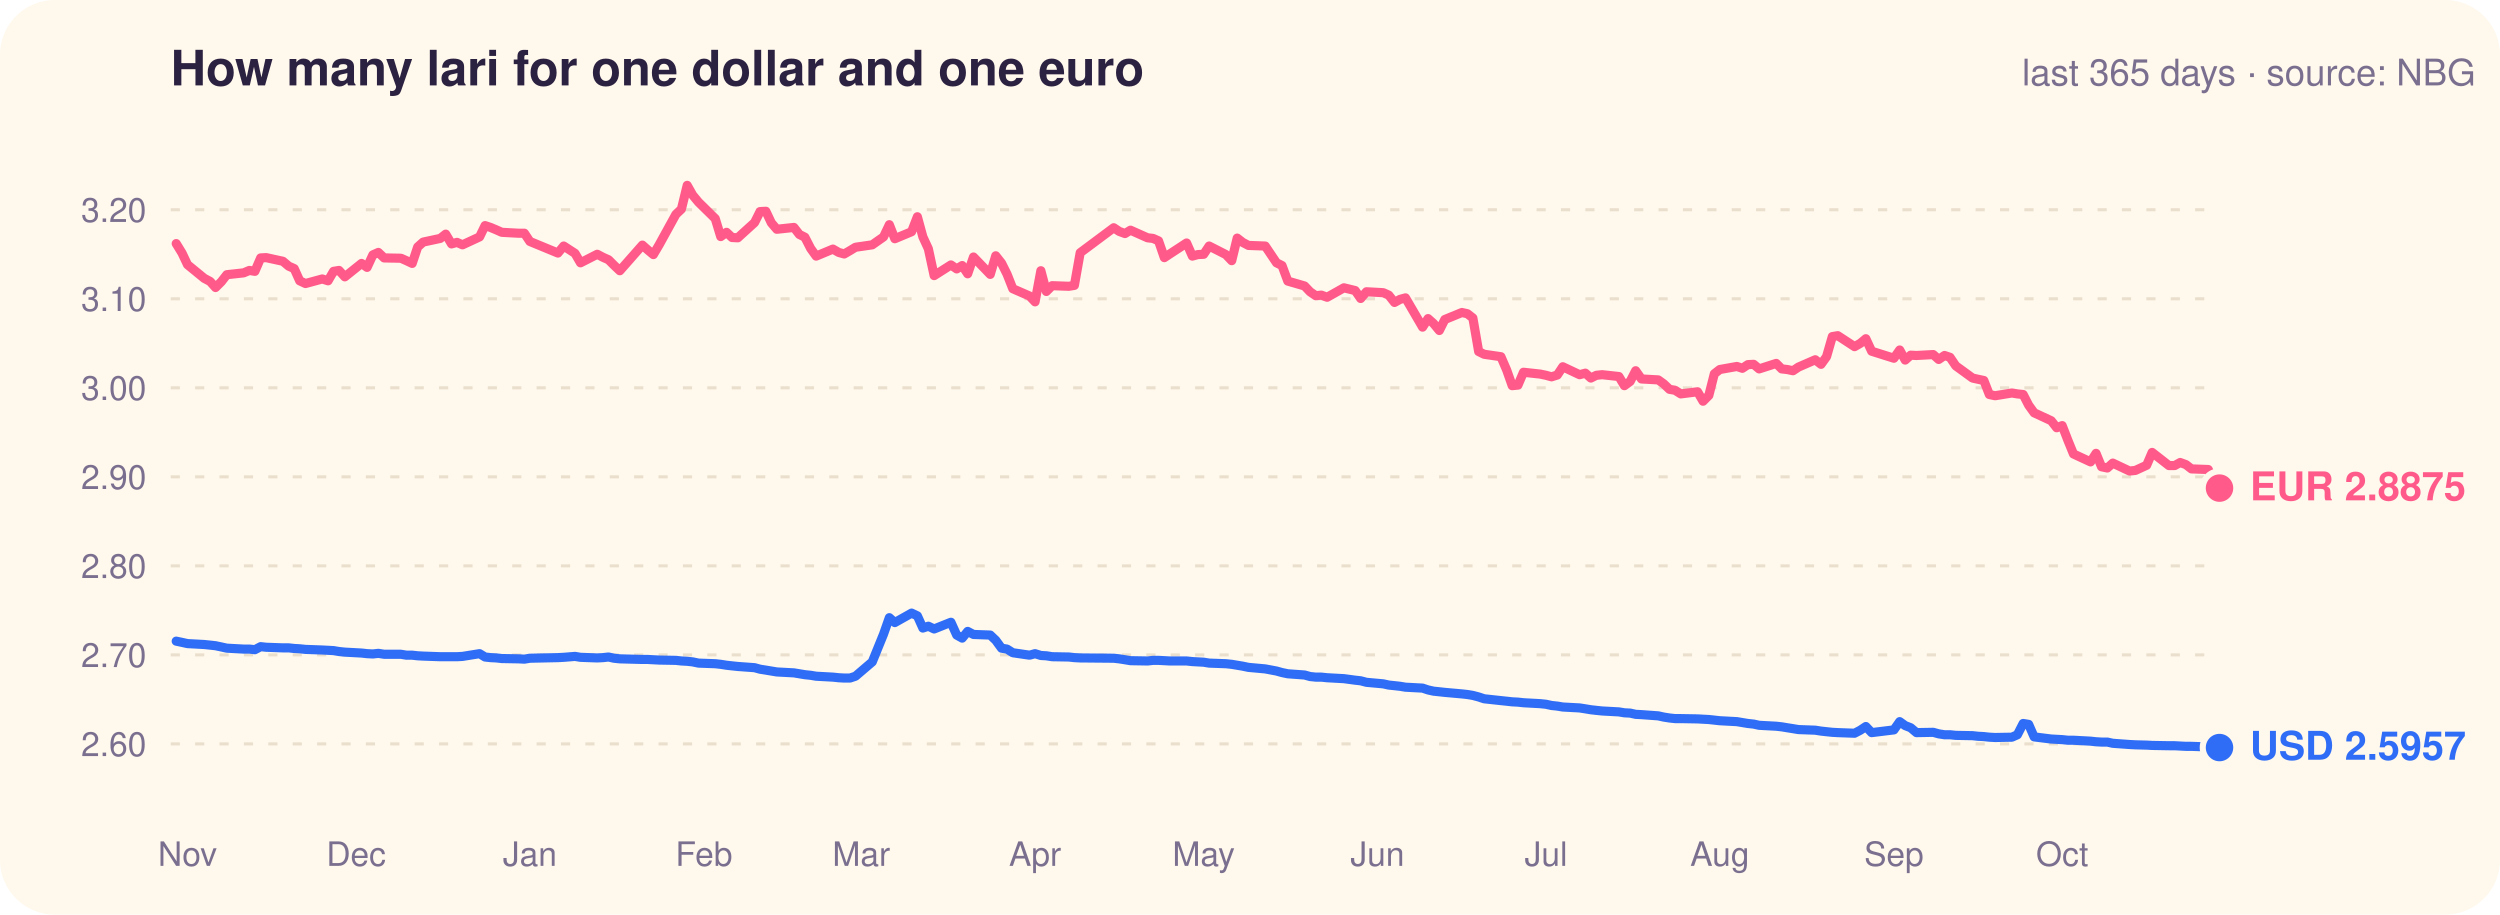
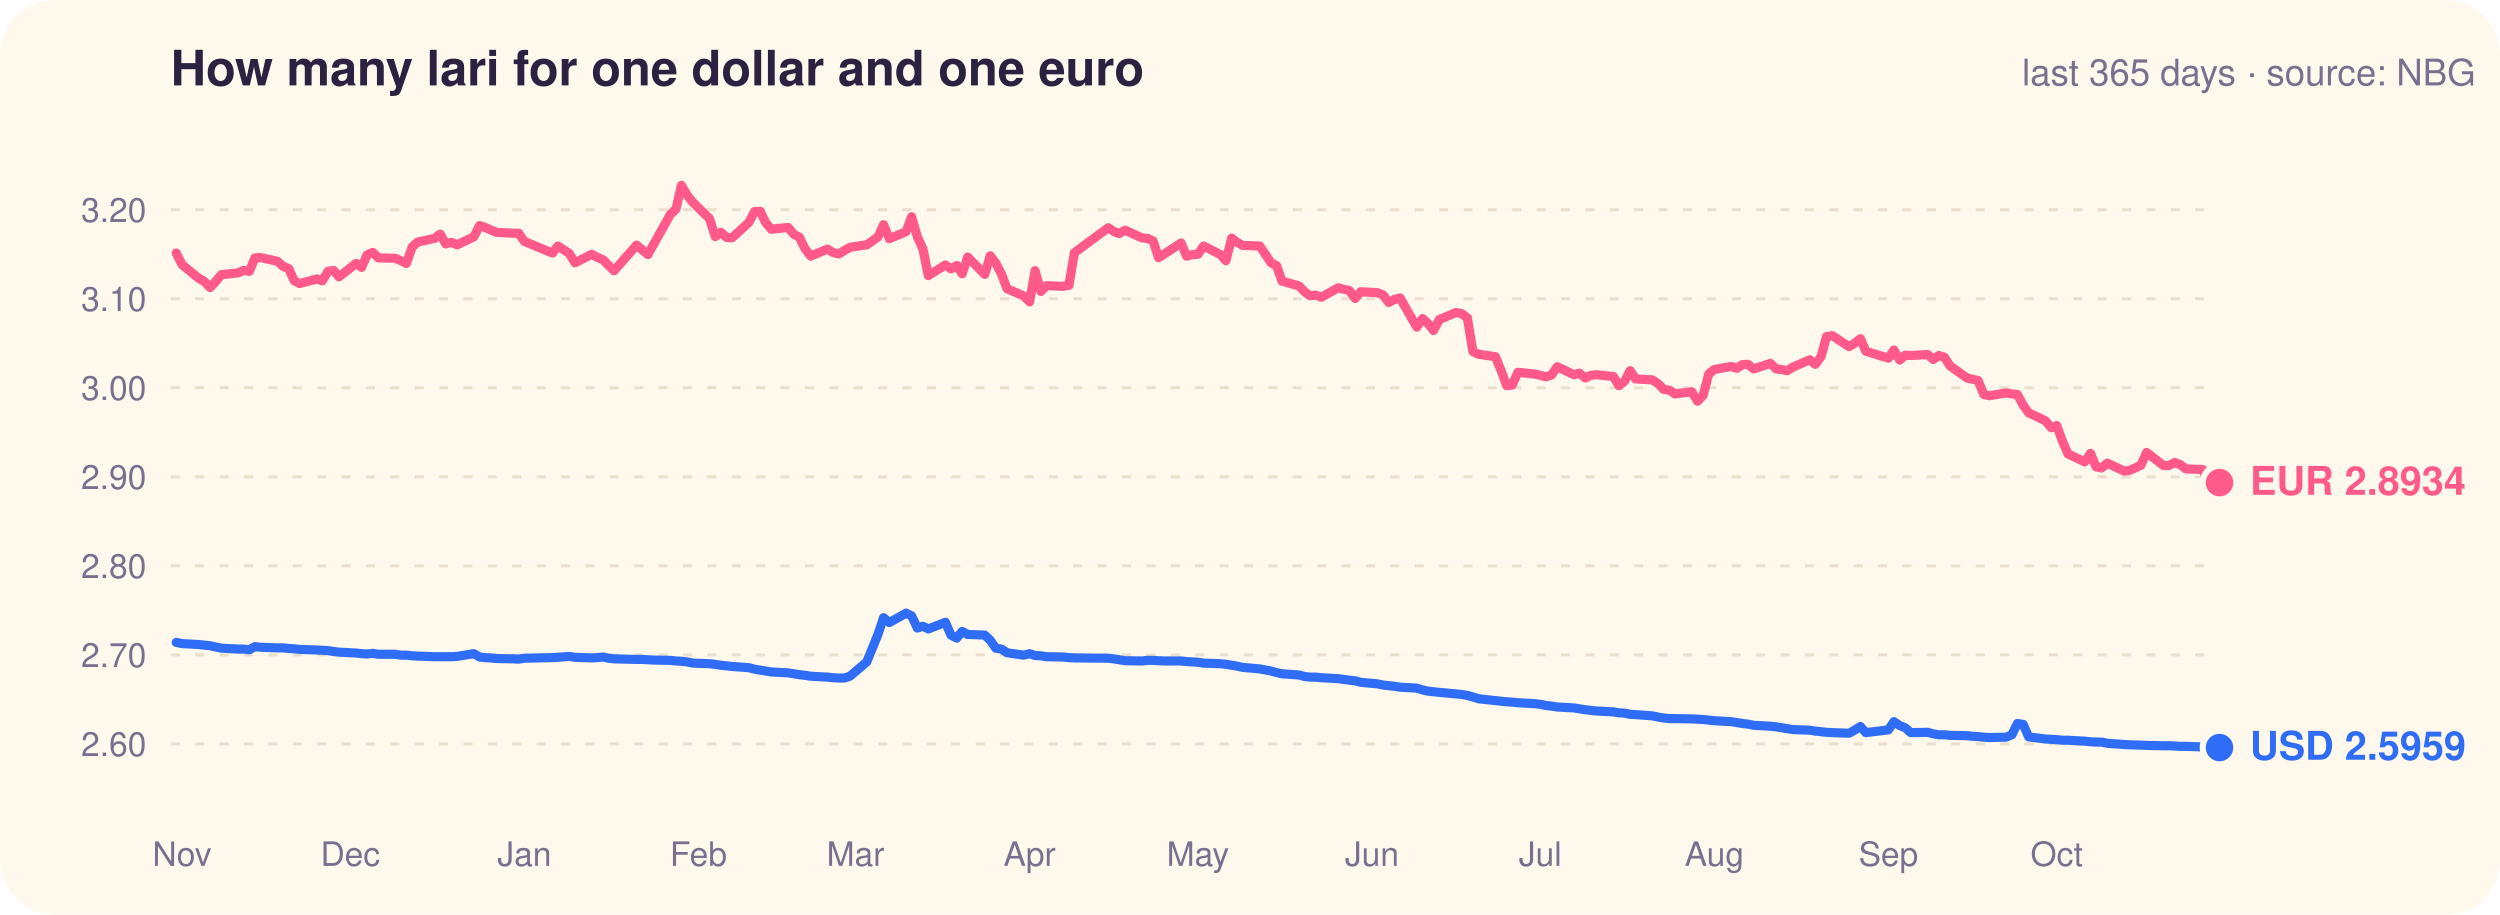
<svg xmlns="http://www.w3.org/2000/svg" viewBox="0 0 820 300" font-family="Segoe UI, Helvetica, Arial, sans-serif">
  <rect width="820" height="300" rx="18" fill="#fff8ec" />
  <text x="56" y="28" font-size="16" font-weight="700" fill="#2b2140">How many lari for one dollar and one euro</text>
  <text x="812" y="28" font-size="12" fill="#7a6f8f" text-anchor="end">last 365 days · source: NBG</text>
  <line x1="56" x2="728" y1="244.0" y2="244.0" stroke="#eadfcc" stroke-dasharray="3 5" />
  <text x="48" y="248.0" font-size="11" fill="#7a6f8f" text-anchor="end">2.60</text>
  <line x1="56" x2="728" y1="214.8" y2="214.8" stroke="#eadfcc" stroke-dasharray="3 5" />
  <text x="48" y="218.8" font-size="11" fill="#7a6f8f" text-anchor="end">2.70</text>
  <line x1="56" x2="728" y1="185.6" y2="185.6" stroke="#eadfcc" stroke-dasharray="3 5" />
  <text x="48" y="189.6" font-size="11" fill="#7a6f8f" text-anchor="end">2.80</text>
  <line x1="56" x2="728" y1="156.4" y2="156.4" stroke="#eadfcc" stroke-dasharray="3 5" />
  <text x="48" y="160.4" font-size="11" fill="#7a6f8f" text-anchor="end">2.90</text>
  <line x1="56" x2="728" y1="127.2" y2="127.2" stroke="#eadfcc" stroke-dasharray="3 5" />
  <text x="48" y="131.2" font-size="11" fill="#7a6f8f" text-anchor="end">3.00</text>
  <line x1="56" x2="728" y1="98.0" y2="98.0" stroke="#eadfcc" stroke-dasharray="3 5" />
  <text x="48" y="102.0" font-size="11" fill="#7a6f8f" text-anchor="end">3.10</text>
  <line x1="56" x2="728" y1="68.8" y2="68.8" stroke="#eadfcc" stroke-dasharray="3 5" />
  <text x="48" y="72.8" font-size="11" fill="#7a6f8f" text-anchor="end">3.20</text>
-   <text x="61.5" y="284" font-size="11" fill="#7a6f8f" text-anchor="middle">Nov</text>
-   <text x="116.8" y="284" font-size="11" fill="#7a6f8f" text-anchor="middle">Dec</text>
-   <text x="173.8" y="284" font-size="11" fill="#7a6f8f" text-anchor="middle">Jan</text>
-   <text x="230.9" y="284" font-size="11" fill="#7a6f8f" text-anchor="middle">Feb</text>
-   <text x="282.5" y="284" font-size="11" fill="#7a6f8f" text-anchor="middle">Mar</text>
-   <text x="339.5" y="284" font-size="11" fill="#7a6f8f" text-anchor="middle">Apr</text>
-   <text x="394.8" y="284" font-size="11" fill="#7a6f8f" text-anchor="middle">May</text>
-   <text x="451.8" y="284" font-size="11" fill="#7a6f8f" text-anchor="middle">Jun</text>
-   <text x="507.1" y="284" font-size="11" fill="#7a6f8f" text-anchor="middle">Jul</text>
-   <text x="564.1" y="284" font-size="11" fill="#7a6f8f" text-anchor="middle">Aug</text>
-   <text x="621.2" y="284" font-size="11" fill="#7a6f8f" text-anchor="middle">Sep</text>
-   <text x="676.4" y="284" font-size="11" fill="#7a6f8f" text-anchor="middle">Oct</text>
-   <path d="M57.8,210.3 L59.7,210.7 L61.5,211.1 L67.0,211.4 L68.9,211.6 L70.7,211.8 L72.6,212.2 L74.4,212.6 L79.9,212.9 L81.8,212.9 L83.6,213.1 L85.5,212.1 L87.3,212.3 L92.8,212.5 L94.7,212.5 L96.5,212.7 L98.3,212.8 L100.2,213.0 L105.7,213.2 L107.6,213.3 L109.4,213.4 L111.2,213.7 L113.1,213.9 L118.6,214.2 L120.4,214.4 L122.3,214.5 L124.1,214.3 L126.0,214.6 L131.5,214.6 L133.3,214.9 L135.2,214.9 L137.0,215.1 L138.8,215.2 L144.4,215.4 L146.2,215.4 L148.1,215.4 L149.9,215.4 L151.7,215.3 L157.3,214.4 L159.1,215.5 L160.9,215.7 L162.8,215.8 L164.6,216.0 L170.1,216.1 L172.0,216.2 L173.8,215.9 L183.0,215.7 L184.9,215.6 L188.6,215.3 L190.4,215.6 L195.9,215.8 L197.8,215.7 L199.6,215.5 L201.4,215.9 L203.3,216.1 L210.7,216.3 L212.5,216.3 L214.3,216.4 L216.2,216.5 L221.7,216.6 L223.5,216.8 L225.4,216.9 L227.2,217.1 L229.1,217.5 L234.6,217.7 L236.4,217.9 L238.3,218.2 L240.1,218.4 L242.0,218.6 L247.5,219.0 L249.3,219.5 L251.2,219.8 L253.0,220.1 L254.8,220.4 L260.4,220.7 L262.2,221.0 L264.0,221.3 L265.9,221.5 L267.7,221.8 L273.2,222.1 L275.1,222.3 L276.9,222.4 L278.8,222.4 L280.6,221.8 L286.1,217.1 L289.8,208.0 L291.7,202.6 L293.5,204.2 L299.0,201.1 L300.9,202.0 L302.7,206.0 L304.5,205.4 L306.4,206.3 L311.9,204.1 L313.8,208.3 L315.6,209.3 L317.4,207.1 L319.3,208.1 L324.8,208.3 L326.6,210.0 L328.5,212.6 L330.3,212.9 L332.2,214.1 L337.7,214.9 L339.5,214.4 L341.4,215.0 L343.2,215.1 L345.1,215.4 L350.6,215.5 L352.4,215.7 L354.3,215.8 L365.3,215.9 L367.1,216.1 L369.0,216.4 L370.8,216.7 L376.4,216.8 L378.2,216.6 L380.0,216.6 L381.9,216.7 L383.7,216.8 L389.2,216.8 L391.1,217.0 L392.9,217.1 L394.8,217.2 L396.6,217.5 L402.1,217.7 L404.0,217.9 L405.8,218.2 L407.6,218.5 L409.5,218.9 L415.0,219.4 L418.7,220.1 L420.5,220.6 L422.4,221.0 L427.9,221.4 L429.7,221.9 L431.6,222.1 L433.4,222.1 L435.3,222.3 L440.8,222.6 L444.5,223.1 L446.3,223.3 L448.2,223.8 L453.7,224.3 L455.5,224.7 L457.4,224.9 L459.2,225.1 L461.0,225.4 L466.6,225.7 L468.4,226.3 L470.2,226.7 L472.1,226.9 L473.9,227.1 L479.5,227.6 L481.3,227.8 L483.1,228.1 L485.0,228.6 L486.8,229.2 L492.3,229.8 L494.2,230.0 L496.0,230.2 L497.9,230.3 L499.7,230.5 L505.2,230.8 L507.1,231.0 L508.9,231.4 L510.8,231.6 L512.6,231.9 L518.1,232.2 L520.0,232.5 L521.8,232.8 L523.6,233.0 L525.5,233.2 L531.0,233.5 L532.8,233.8 L534.7,233.9 L536.5,234.3 L538.4,234.4 L543.9,234.8 L545.7,235.2 L547.6,235.5 L549.4,235.7 L551.3,235.7 L556.8,235.8 L558.6,235.9 L560.5,236.0 L562.3,236.2 L564.1,236.4 L569.7,236.7 L571.5,237.0 L573.3,237.3 L575.2,237.5 L577.0,237.9 L582.6,238.2 L584.4,238.4 L586.2,238.7 L588.1,239.0 L589.9,239.3 L595.4,239.5 L597.3,239.8 L599.1,240.0 L601.0,240.2 L602.8,240.3 L608.3,240.5 L610.2,239.5 L612.0,238.3 L613.9,240.3 L621.2,239.4 L623.1,236.7 L624.9,238.0 L626.7,238.7 L628.6,240.3 L634.1,240.2 L635.9,240.7 L637.8,241.0 L639.6,241.0 L641.5,241.2 L647.0,241.3 L648.8,241.5 L650.7,241.6 L652.5,241.8 L654.4,241.9 L659.9,241.8 L661.7,241.0 L663.6,237.3 L665.4,237.6 L667.2,241.7 L672.8,242.4 L674.6,242.5 L676.4,242.6 L678.3,242.8 L680.1,242.8 L685.7,243.1 L687.5,243.3 L689.3,243.4 L691.2,243.4 L693.0,243.8 L698.5,244.2 L700.4,244.3 L704.1,244.4 L705.9,244.5 L711.4,244.6 L713.3,244.6 L715.1,244.7 L717.0,244.8 L718.8,244.8 L724.3,245.0 L726.2,245.2 L728.0,245.2" fill="none" stroke="#2f6df6" stroke-width="3" stroke-linejoin="round" stroke-linecap="round" />
+   <text x="59.7" y="284" font-size="11" fill="#7a6f8f" text-anchor="middle">Nov</text>
+   <text x="114.9" y="284" font-size="11" fill="#7a6f8f" text-anchor="middle">Dec</text>
+   <text x="172.0" y="284" font-size="11" fill="#7a6f8f" text-anchor="middle">Jan</text>
+   <text x="229.1" y="284" font-size="11" fill="#7a6f8f" text-anchor="middle">Feb</text>
+   <text x="280.6" y="284" font-size="11" fill="#7a6f8f" text-anchor="middle">Mar</text>
+   <text x="337.7" y="284" font-size="11" fill="#7a6f8f" text-anchor="middle">Apr</text>
+   <text x="392.9" y="284" font-size="11" fill="#7a6f8f" text-anchor="middle">May</text>
+   <text x="450.0" y="284" font-size="11" fill="#7a6f8f" text-anchor="middle">Jun</text>
+   <text x="505.2" y="284" font-size="11" fill="#7a6f8f" text-anchor="middle">Jul</text>
+   <text x="562.3" y="284" font-size="11" fill="#7a6f8f" text-anchor="middle">Aug</text>
+   <text x="619.4" y="284" font-size="11" fill="#7a6f8f" text-anchor="middle">Sep</text>
+   <text x="674.6" y="284" font-size="11" fill="#7a6f8f" text-anchor="middle">Oct</text>
+   <path d="M57.8,210.7 L59.7,211.1 L65.2,211.4 L67.0,211.6 L68.9,211.8 L70.7,212.2 L72.6,212.6 L78.1,212.9 L79.9,212.9 L81.8,213.1 L83.6,212.1 L85.5,212.3 L91.0,212.5 L92.8,212.5 L94.7,212.7 L96.5,212.8 L98.3,213.0 L103.9,213.2 L105.7,213.3 L107.6,213.4 L109.4,213.7 L111.2,213.9 L116.8,214.2 L118.6,214.4 L120.4,214.5 L122.3,214.3 L124.1,214.6 L129.6,214.6 L131.5,214.9 L133.3,214.9 L135.2,215.1 L137.0,215.2 L142.5,215.4 L144.4,215.4 L146.2,215.4 L148.1,215.4 L149.9,215.3 L155.4,214.4 L157.3,215.5 L159.1,215.7 L160.9,215.8 L162.8,216.0 L168.3,216.1 L170.1,216.2 L172.0,215.9 L181.2,215.7 L183.0,215.6 L186.7,215.3 L188.6,215.6 L194.1,215.8 L195.9,215.7 L197.8,215.5 L199.6,215.9 L201.4,216.1 L208.8,216.3 L210.7,216.3 L212.5,216.4 L214.3,216.5 L219.9,216.6 L221.7,216.8 L223.5,216.9 L225.4,217.1 L227.2,217.5 L232.7,217.7 L234.6,217.9 L236.4,218.2 L238.3,218.4 L240.1,218.6 L245.6,219.0 L247.5,219.5 L249.3,219.8 L251.2,220.1 L253.0,220.4 L258.5,220.7 L260.4,221.0 L262.2,221.3 L264.0,221.5 L265.9,221.8 L271.4,222.1 L273.2,222.3 L275.1,222.4 L276.9,222.4 L278.8,221.8 L284.3,217.1 L288.0,208.0 L289.8,202.6 L291.7,204.2 L297.2,201.1 L299.0,202.0 L300.9,206.0 L302.7,205.4 L304.5,206.3 L310.1,204.1 L311.9,208.3 L313.8,209.3 L315.6,207.1 L317.4,208.1 L323.0,208.3 L324.8,210.0 L326.6,212.6 L328.5,212.9 L330.3,214.1 L335.8,214.9 L337.7,214.4 L339.5,215.0 L341.4,215.1 L343.2,215.4 L348.7,215.5 L350.6,215.7 L352.4,215.8 L363.5,215.9 L365.3,216.1 L367.1,216.4 L369.0,216.7 L374.5,216.8 L376.4,216.6 L378.2,216.6 L380.0,216.7 L381.9,216.8 L387.4,216.8 L389.2,217.0 L391.1,217.1 L392.9,217.2 L394.8,217.5 L400.3,217.7 L402.1,217.9 L404.0,218.2 L405.8,218.5 L407.6,218.9 L413.2,219.4 L416.9,220.1 L418.7,220.6 L420.5,221.0 L426.1,221.4 L427.9,221.9 L429.7,222.1 L431.6,222.1 L433.4,222.3 L438.9,222.6 L442.6,223.1 L444.5,223.3 L446.3,223.8 L451.8,224.3 L453.7,224.7 L455.5,224.9 L457.4,225.1 L459.2,225.4 L464.7,225.7 L466.6,226.3 L468.4,226.7 L470.2,226.9 L472.1,227.1 L477.6,227.6 L479.5,227.8 L481.3,228.1 L483.1,228.6 L485.0,229.2 L490.5,229.8 L492.3,230.0 L494.2,230.2 L496.0,230.3 L497.9,230.5 L503.4,230.8 L505.2,231.0 L507.1,231.4 L508.9,231.6 L510.8,231.9 L516.3,232.2 L518.1,232.5 L520.0,232.8 L521.8,233.0 L523.6,233.2 L529.2,233.5 L531.0,233.8 L532.8,233.9 L534.7,234.3 L536.5,234.4 L542.0,234.8 L543.9,235.2 L545.7,235.5 L547.6,235.7 L549.4,235.7 L554.9,235.8 L556.8,235.9 L558.6,236.0 L560.5,236.2 L562.3,236.4 L567.8,236.7 L569.7,237.0 L571.5,237.3 L573.3,237.5 L575.2,237.9 L580.7,238.2 L582.6,238.4 L584.4,238.7 L586.2,239.0 L588.1,239.3 L593.6,239.5 L595.4,239.8 L597.3,240.0 L599.1,240.2 L601.0,240.3 L606.5,240.5 L608.3,239.5 L610.2,238.3 L612.0,240.3 L619.4,239.4 L621.2,236.7 L623.1,238.0 L624.9,238.7 L626.7,240.3 L632.3,240.2 L634.1,240.7 L635.9,241.0 L637.8,241.0 L639.6,241.2 L645.2,241.3 L647.0,241.5 L648.8,241.6 L650.7,241.8 L652.5,241.9 L658.0,241.8 L659.9,241.0 L661.7,237.3 L663.6,237.6 L665.4,241.7 L670.9,242.4 L672.8,242.5 L674.6,242.6 L676.4,242.8 L678.3,242.8 L683.8,243.1 L685.7,243.3 L687.5,243.4 L689.3,243.4 L691.2,243.8 L696.7,244.2 L698.5,244.3 L702.2,244.4 L704.1,244.5 L709.6,244.6 L711.4,244.6 L713.3,244.7 L715.1,244.8 L717.0,244.8 L722.5,245.0 L724.3,245.2 L726.2,245.2 L728.0,245.2" fill="none" stroke="#2f6df6" stroke-width="3" stroke-linejoin="round" stroke-linecap="round" />
  <circle cx="728.0" cy="245.2" r="5.5" fill="#2f6df6" stroke="#fff8ec" stroke-width="2" />
-   <text x="738.0" y="249.2" font-size="13" font-weight="700" fill="#2f6df6">USD 2.5957</text>
-   <path d="M57.8,79.9 L59.7,83.0 L61.5,86.8 L67.0,91.3 L68.9,92.3 L70.7,94.3 L72.6,92.4 L74.4,90.1 L79.9,89.5 L81.8,88.7 L83.6,89.0 L85.5,84.6 L87.3,84.5 L92.8,85.7 L94.7,87.3 L96.5,88.1 L98.3,92.1 L100.2,93.0 L105.7,91.5 L107.6,92.1 L109.4,89.0 L111.2,88.7 L113.1,90.8 L118.6,86.4 L120.4,87.7 L122.3,83.6 L124.1,82.8 L126.0,84.6 L131.5,84.7 L133.3,85.5 L135.2,86.4 L137.0,81.0 L138.8,79.4 L144.4,78.2 L146.2,76.8 L148.1,80.0 L149.9,79.5 L151.7,80.3 L157.3,77.7 L159.1,74.0 L160.9,74.6 L162.8,75.4 L164.6,76.2 L170.1,76.5 L172.0,76.5 L173.8,79.2 L183.0,83.0 L184.9,80.7 L188.6,83.1 L190.4,86.2 L195.9,83.4 L197.8,84.4 L199.6,85.2 L201.4,87.0 L203.3,88.8 L210.7,80.4 L212.5,82.0 L214.3,83.5 L216.2,80.3 L221.7,70.3 L223.5,68.6 L225.4,60.8 L227.2,64.0 L229.1,66.3 L234.6,71.7 L236.4,77.6 L238.3,76.2 L240.1,77.9 L242.0,78.0 L247.5,73.0 L249.3,69.4 L251.2,69.3 L253.0,73.1 L254.8,75.2 L260.4,74.6 L262.2,76.9 L264.0,77.8 L265.9,81.5 L267.7,84.0 L273.2,81.7 L275.1,82.8 L276.9,83.3 L278.8,82.2 L280.6,81.1 L286.1,80.3 L289.8,77.7 L291.7,73.7 L293.5,78.3 L299.0,76.0 L300.9,71.1 L302.7,77.7 L304.5,81.6 L306.4,90.4 L311.9,86.9 L313.8,88.2 L315.6,87.1 L317.4,89.8 L319.3,84.3 L324.8,90.0 L326.6,83.9 L328.5,86.3 L330.3,89.9 L332.2,94.7 L337.7,97.1 L339.5,99.0 L341.4,88.8 L343.2,95.6 L345.1,93.7 L350.6,93.9 L352.4,93.6 L354.3,82.9 L365.3,74.7 L367.1,75.9 L369.0,76.6 L370.8,75.5 L376.4,78.0 L378.2,78.2 L380.0,79.0 L381.9,84.5 L383.7,83.3 L389.2,79.7 L391.1,84.0 L392.9,83.5 L394.8,83.4 L396.6,80.7 L402.1,83.5 L404.0,85.5 L405.8,78.1 L407.6,79.5 L409.5,80.5 L415.0,80.7 L418.7,86.2 L420.5,87.1 L422.4,92.2 L427.9,93.8 L429.7,95.7 L431.6,97.0 L433.4,96.8 L435.3,97.5 L440.8,94.4 L444.5,95.3 L446.3,97.9 L448.2,95.7 L453.7,96.0 L455.5,96.8 L457.4,99.2 L459.2,98.2 L461.0,97.7 L466.6,107.3 L468.4,104.5 L470.2,106.1 L472.1,108.4 L473.9,104.8 L479.5,102.5 L481.3,102.9 L483.1,104.3 L485.0,115.3 L486.8,116.2 L492.3,117.0 L494.2,121.4 L496.0,126.5 L497.9,126.3 L499.7,122.1 L505.2,122.7 L507.1,123.1 L508.9,123.6 L510.8,123.0 L512.6,120.3 L518.1,122.9 L520.0,122.4 L521.8,124.0 L523.6,123.1 L525.5,122.9 L531.0,123.5 L532.8,126.5 L534.7,125.1 L536.5,121.6 L538.4,124.3 L543.9,124.6 L545.7,125.9 L547.6,127.7 L549.4,128.0 L551.3,129.2 L556.8,128.5 L558.6,131.6 L560.5,129.7 L562.3,122.6 L564.1,121.2 L569.7,120.2 L571.5,120.8 L573.3,119.6 L575.2,119.5 L577.0,121.0 L582.6,119.2 L584.4,121.0 L586.2,121.2 L588.1,121.6 L589.9,120.4 L595.4,118.0 L597.3,119.5 L599.1,117.0 L601.0,110.4 L602.8,110.1 L608.3,113.7 L610.2,112.6 L612.0,111.1 L613.9,115.2 L621.2,117.5 L623.1,114.8 L624.9,118.1 L626.7,116.5 L628.6,116.6 L634.1,116.3 L635.9,117.9 L637.8,116.6 L639.6,117.2 L641.5,120.0 L647.0,124.0 L648.8,124.4 L650.7,124.8 L652.5,129.4 L654.4,129.8 L659.9,128.9 L661.7,129.2 L663.6,129.4 L665.4,132.9 L667.2,135.4 L672.8,138.0 L674.6,140.3 L676.4,139.6 L678.3,144.5 L680.1,148.9 L685.7,151.5 L687.5,148.7 L689.3,153.1 L691.2,153.5 L693.0,151.9 L698.5,154.5 L700.4,154.3 L704.1,152.6 L705.9,148.4 L711.4,152.7 L713.3,152.7 L715.1,151.7 L717.0,152.4 L718.8,153.8 L724.3,154.0 L726.2,158.1 L728.0,160.1" fill="none" stroke="#ff5a8a" stroke-width="3" stroke-linejoin="round" stroke-linecap="round" />
-   <circle cx="728.0" cy="160.1" r="5.5" fill="#ff5a8a" stroke="#fff8ec" stroke-width="2" />
-   <text x="738.0" y="164.1" font-size="13" font-weight="700" fill="#ff5a8a">EUR 2.8875</text>
+   <text x="738.0" y="249.2" font-size="13" font-weight="700" fill="#2f6df6">USD 2.5959</text>
+   <path d="M57.8,83.0 L59.7,86.8 L65.2,91.3 L67.0,92.3 L68.9,94.3 L70.7,92.4 L72.6,90.1 L78.1,89.5 L79.9,88.7 L81.8,89.0 L83.6,84.6 L85.5,84.5 L91.0,85.7 L92.8,87.3 L94.7,88.1 L96.5,92.1 L98.3,93.0 L103.9,91.5 L105.7,92.1 L107.6,89.0 L109.4,88.7 L111.2,90.8 L116.8,86.4 L118.6,87.7 L120.4,83.6 L122.3,82.8 L124.1,84.6 L129.6,84.7 L131.5,85.5 L133.3,86.4 L135.2,81.0 L137.0,79.4 L142.5,78.2 L144.4,76.8 L146.2,80.0 L148.1,79.5 L149.9,80.3 L155.4,77.7 L157.3,74.0 L159.1,74.6 L160.9,75.4 L162.8,76.2 L168.3,76.5 L170.1,76.5 L172.0,79.2 L181.2,83.0 L183.0,80.7 L186.7,83.1 L188.6,86.2 L194.1,83.4 L195.9,84.4 L197.8,85.2 L199.6,87.0 L201.4,88.8 L208.8,80.4 L210.7,82.0 L212.5,83.5 L214.3,80.3 L219.9,70.3 L221.7,68.6 L223.5,60.8 L225.4,64.0 L227.2,66.3 L232.7,71.7 L234.6,77.6 L236.4,76.2 L238.3,77.9 L240.1,78.0 L245.6,73.0 L247.5,69.4 L249.3,69.3 L251.2,73.1 L253.0,75.2 L258.5,74.6 L260.4,76.9 L262.2,77.8 L264.0,81.5 L265.9,84.0 L271.4,81.7 L273.2,82.8 L275.1,83.3 L276.9,82.2 L278.8,81.1 L284.3,80.3 L288.0,77.7 L289.8,73.7 L291.7,78.3 L297.2,76.0 L299.0,71.1 L300.9,77.7 L302.7,81.6 L304.5,90.4 L310.1,86.9 L311.9,88.2 L313.8,87.1 L315.6,89.8 L317.4,84.3 L323.0,90.0 L324.8,83.9 L326.6,86.3 L328.5,89.9 L330.3,94.7 L335.8,97.1 L337.7,99.0 L339.5,88.8 L341.4,95.6 L343.2,93.7 L348.7,93.9 L350.6,93.6 L352.4,82.9 L363.5,74.7 L365.3,75.9 L367.1,76.6 L369.0,75.5 L374.5,78.0 L376.4,78.2 L378.2,79.0 L380.0,84.5 L381.9,83.3 L387.4,79.7 L389.2,84.0 L391.1,83.5 L392.9,83.4 L394.8,80.7 L400.3,83.5 L402.1,85.5 L404.0,78.1 L405.8,79.5 L407.6,80.5 L413.2,80.7 L416.9,86.2 L418.7,87.1 L420.5,92.2 L426.1,93.8 L427.9,95.7 L429.7,97.0 L431.6,96.8 L433.4,97.5 L438.9,94.4 L442.6,95.3 L444.5,97.9 L446.3,95.7 L451.8,96.0 L453.7,96.8 L455.5,99.2 L457.4,98.2 L459.2,97.7 L464.7,107.3 L466.6,104.5 L468.4,106.1 L470.2,108.4 L472.1,104.8 L477.6,102.5 L479.5,102.9 L481.3,104.3 L483.1,115.3 L485.0,116.2 L490.5,117.0 L492.3,121.4 L494.2,126.5 L496.0,126.3 L497.9,122.1 L503.4,122.7 L505.2,123.1 L507.1,123.6 L508.9,123.0 L510.8,120.3 L516.3,122.9 L518.1,122.4 L520.0,124.0 L521.8,123.1 L523.6,122.9 L529.2,123.5 L531.0,126.5 L532.8,125.1 L534.7,121.6 L536.5,124.3 L542.0,124.6 L543.9,125.9 L545.7,127.7 L547.6,128.0 L549.4,129.2 L554.9,128.5 L556.8,131.6 L558.6,129.7 L560.5,122.6 L562.3,121.2 L567.8,120.2 L569.7,120.8 L571.5,119.6 L573.3,119.5 L575.2,121.0 L580.7,119.2 L582.6,121.0 L584.4,121.2 L586.2,121.6 L588.1,120.4 L593.6,118.0 L595.4,119.5 L597.3,117.0 L599.1,110.4 L601.0,110.1 L606.5,113.7 L608.3,112.6 L610.2,111.1 L612.0,115.2 L619.4,117.5 L621.2,114.8 L623.1,118.1 L624.9,116.5 L626.7,116.6 L632.3,116.3 L634.1,117.9 L635.9,116.6 L637.8,117.2 L639.6,120.0 L645.2,124.0 L647.0,124.4 L648.8,124.8 L650.7,129.4 L652.5,129.8 L658.0,128.9 L659.9,129.2 L661.7,129.4 L663.6,132.9 L665.4,135.4 L670.9,138.0 L672.8,140.3 L674.6,139.6 L676.4,144.5 L678.3,148.9 L683.8,151.5 L685.7,148.7 L687.5,153.1 L689.3,153.5 L691.2,151.9 L696.7,154.5 L698.5,154.3 L702.2,152.6 L704.1,148.4 L709.6,152.7 L711.4,152.7 L713.3,151.7 L715.1,152.4 L717.0,153.8 L722.5,154.0 L724.3,158.1 L726.2,160.1 L728.0,158.3" fill="none" stroke="#ff5a8a" stroke-width="3" stroke-linejoin="round" stroke-linecap="round" />
+   <circle cx="728.0" cy="158.3" r="5.5" fill="#ff5a8a" stroke="#fff8ec" stroke-width="2" />
+   <text x="738.0" y="162.3" font-size="13" font-weight="700" fill="#ff5a8a">EUR 2.8934</text>
</svg>
